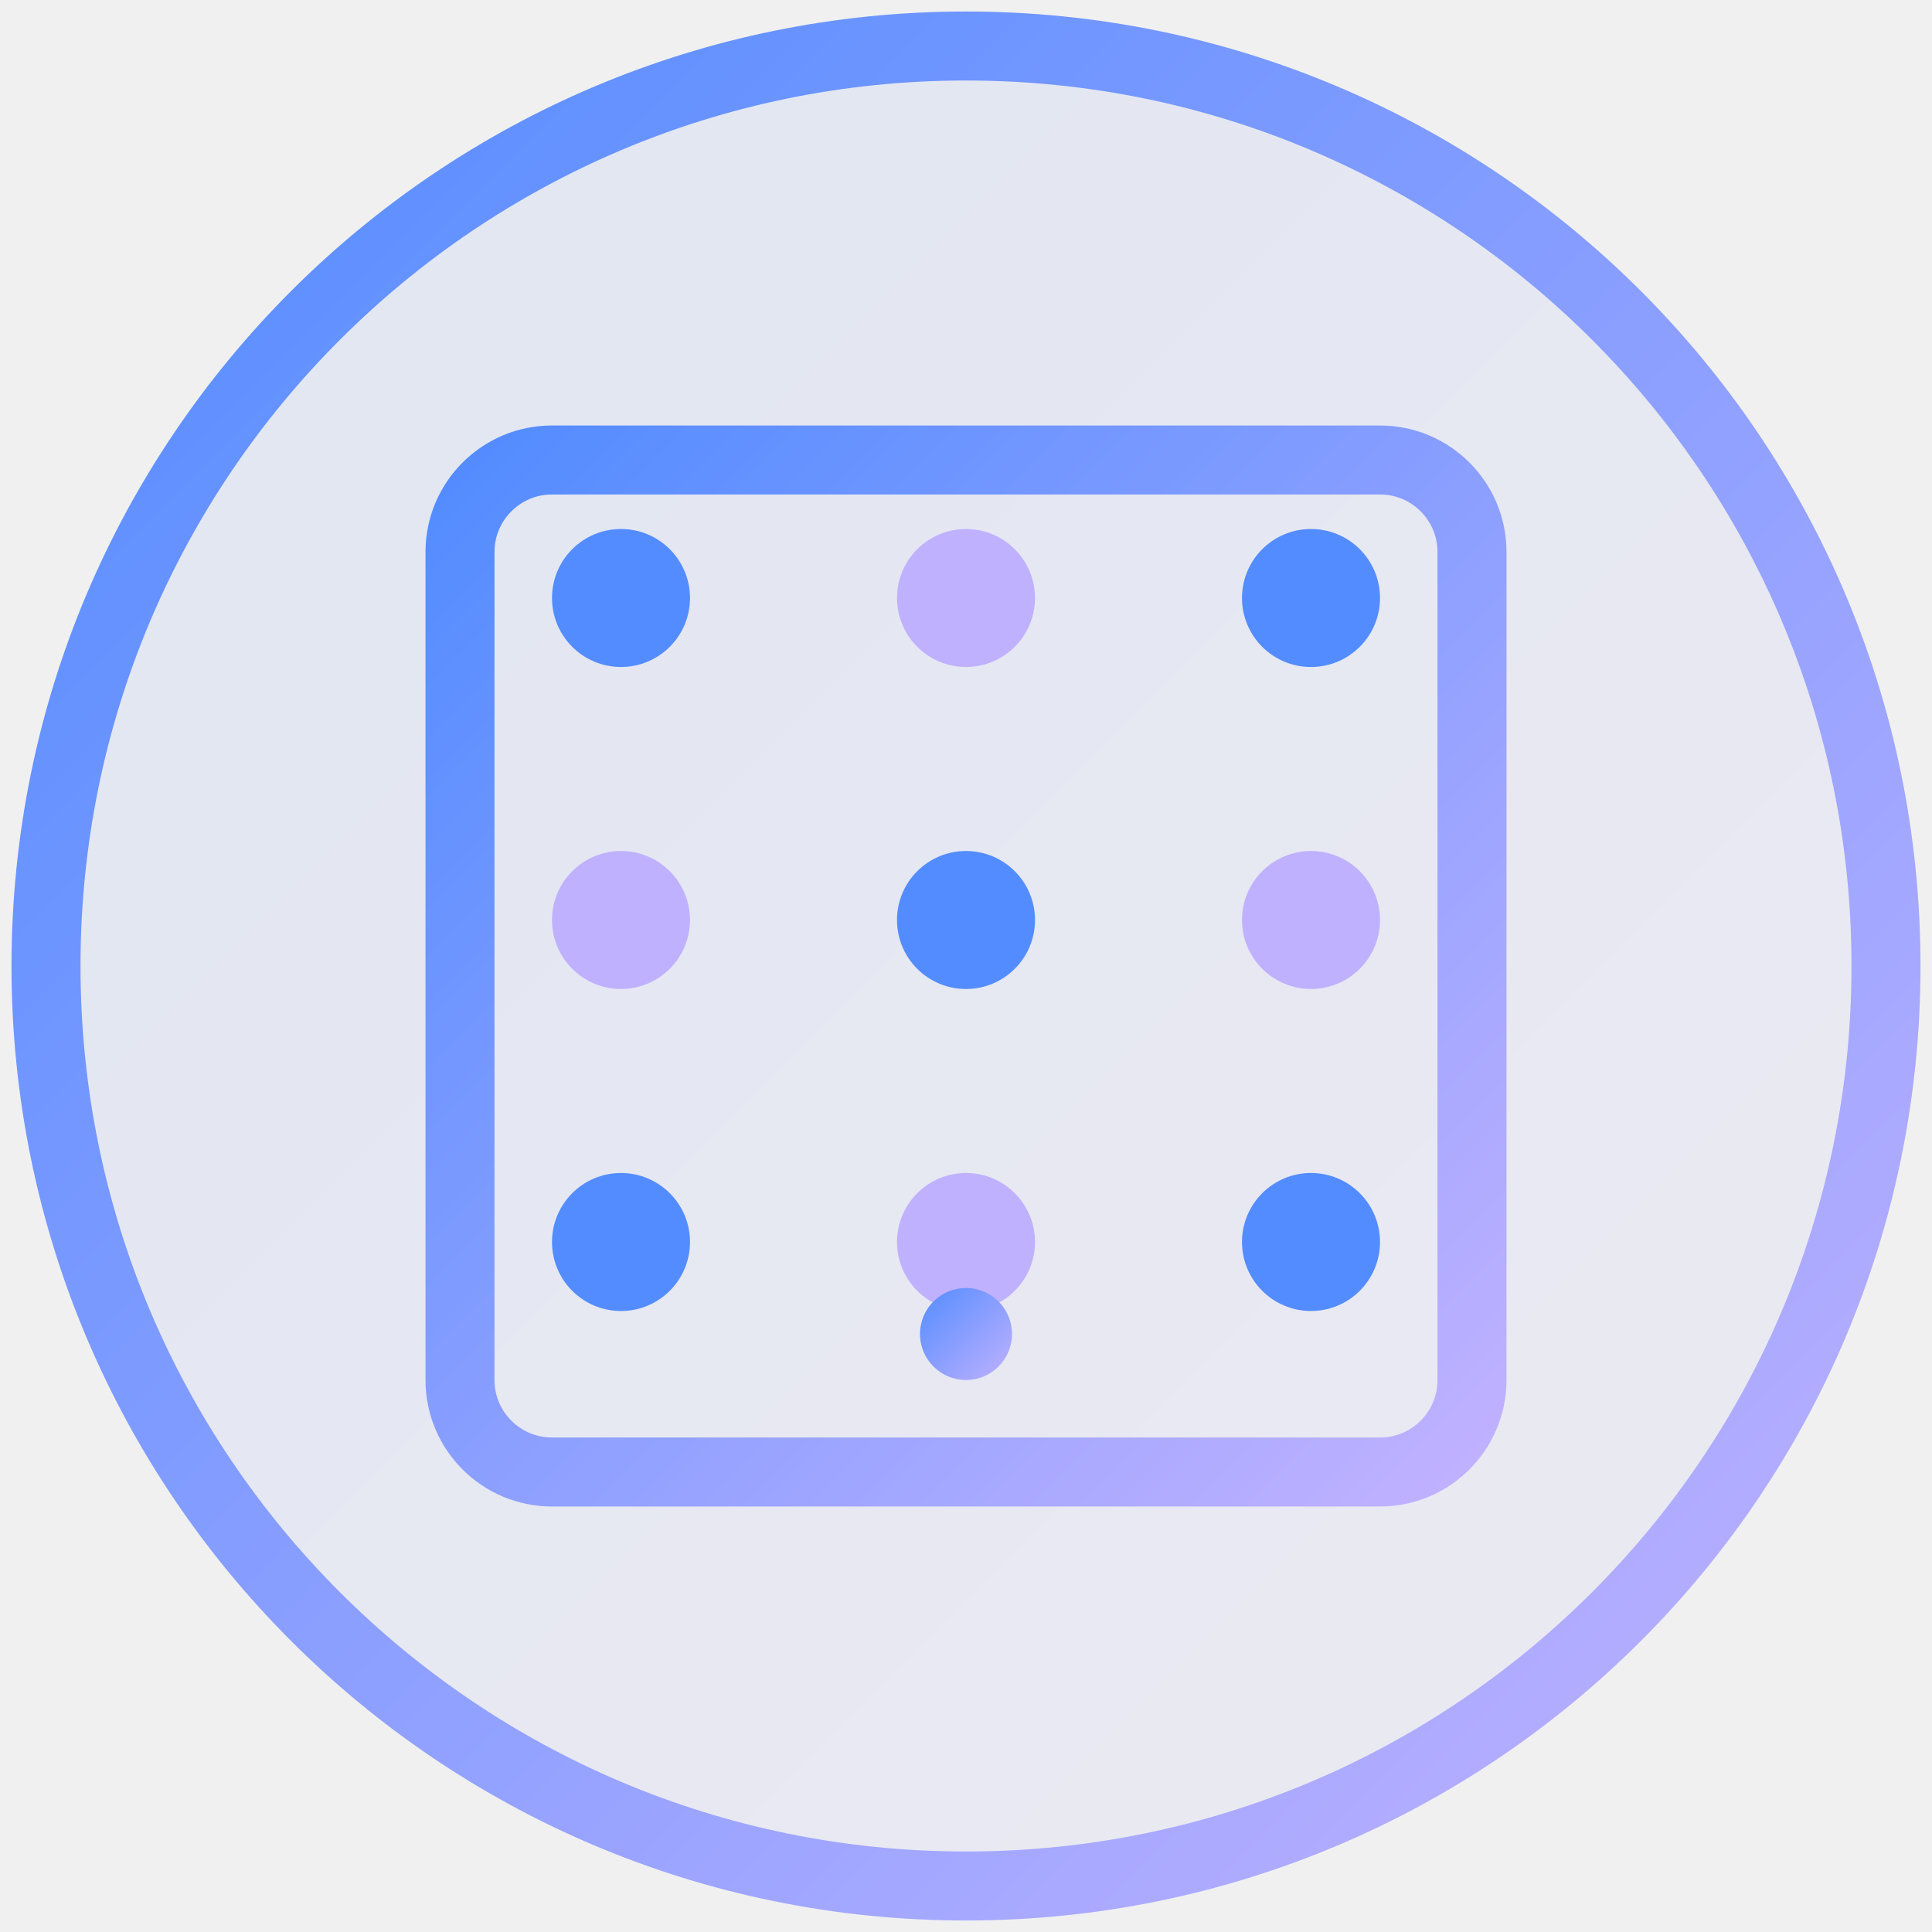
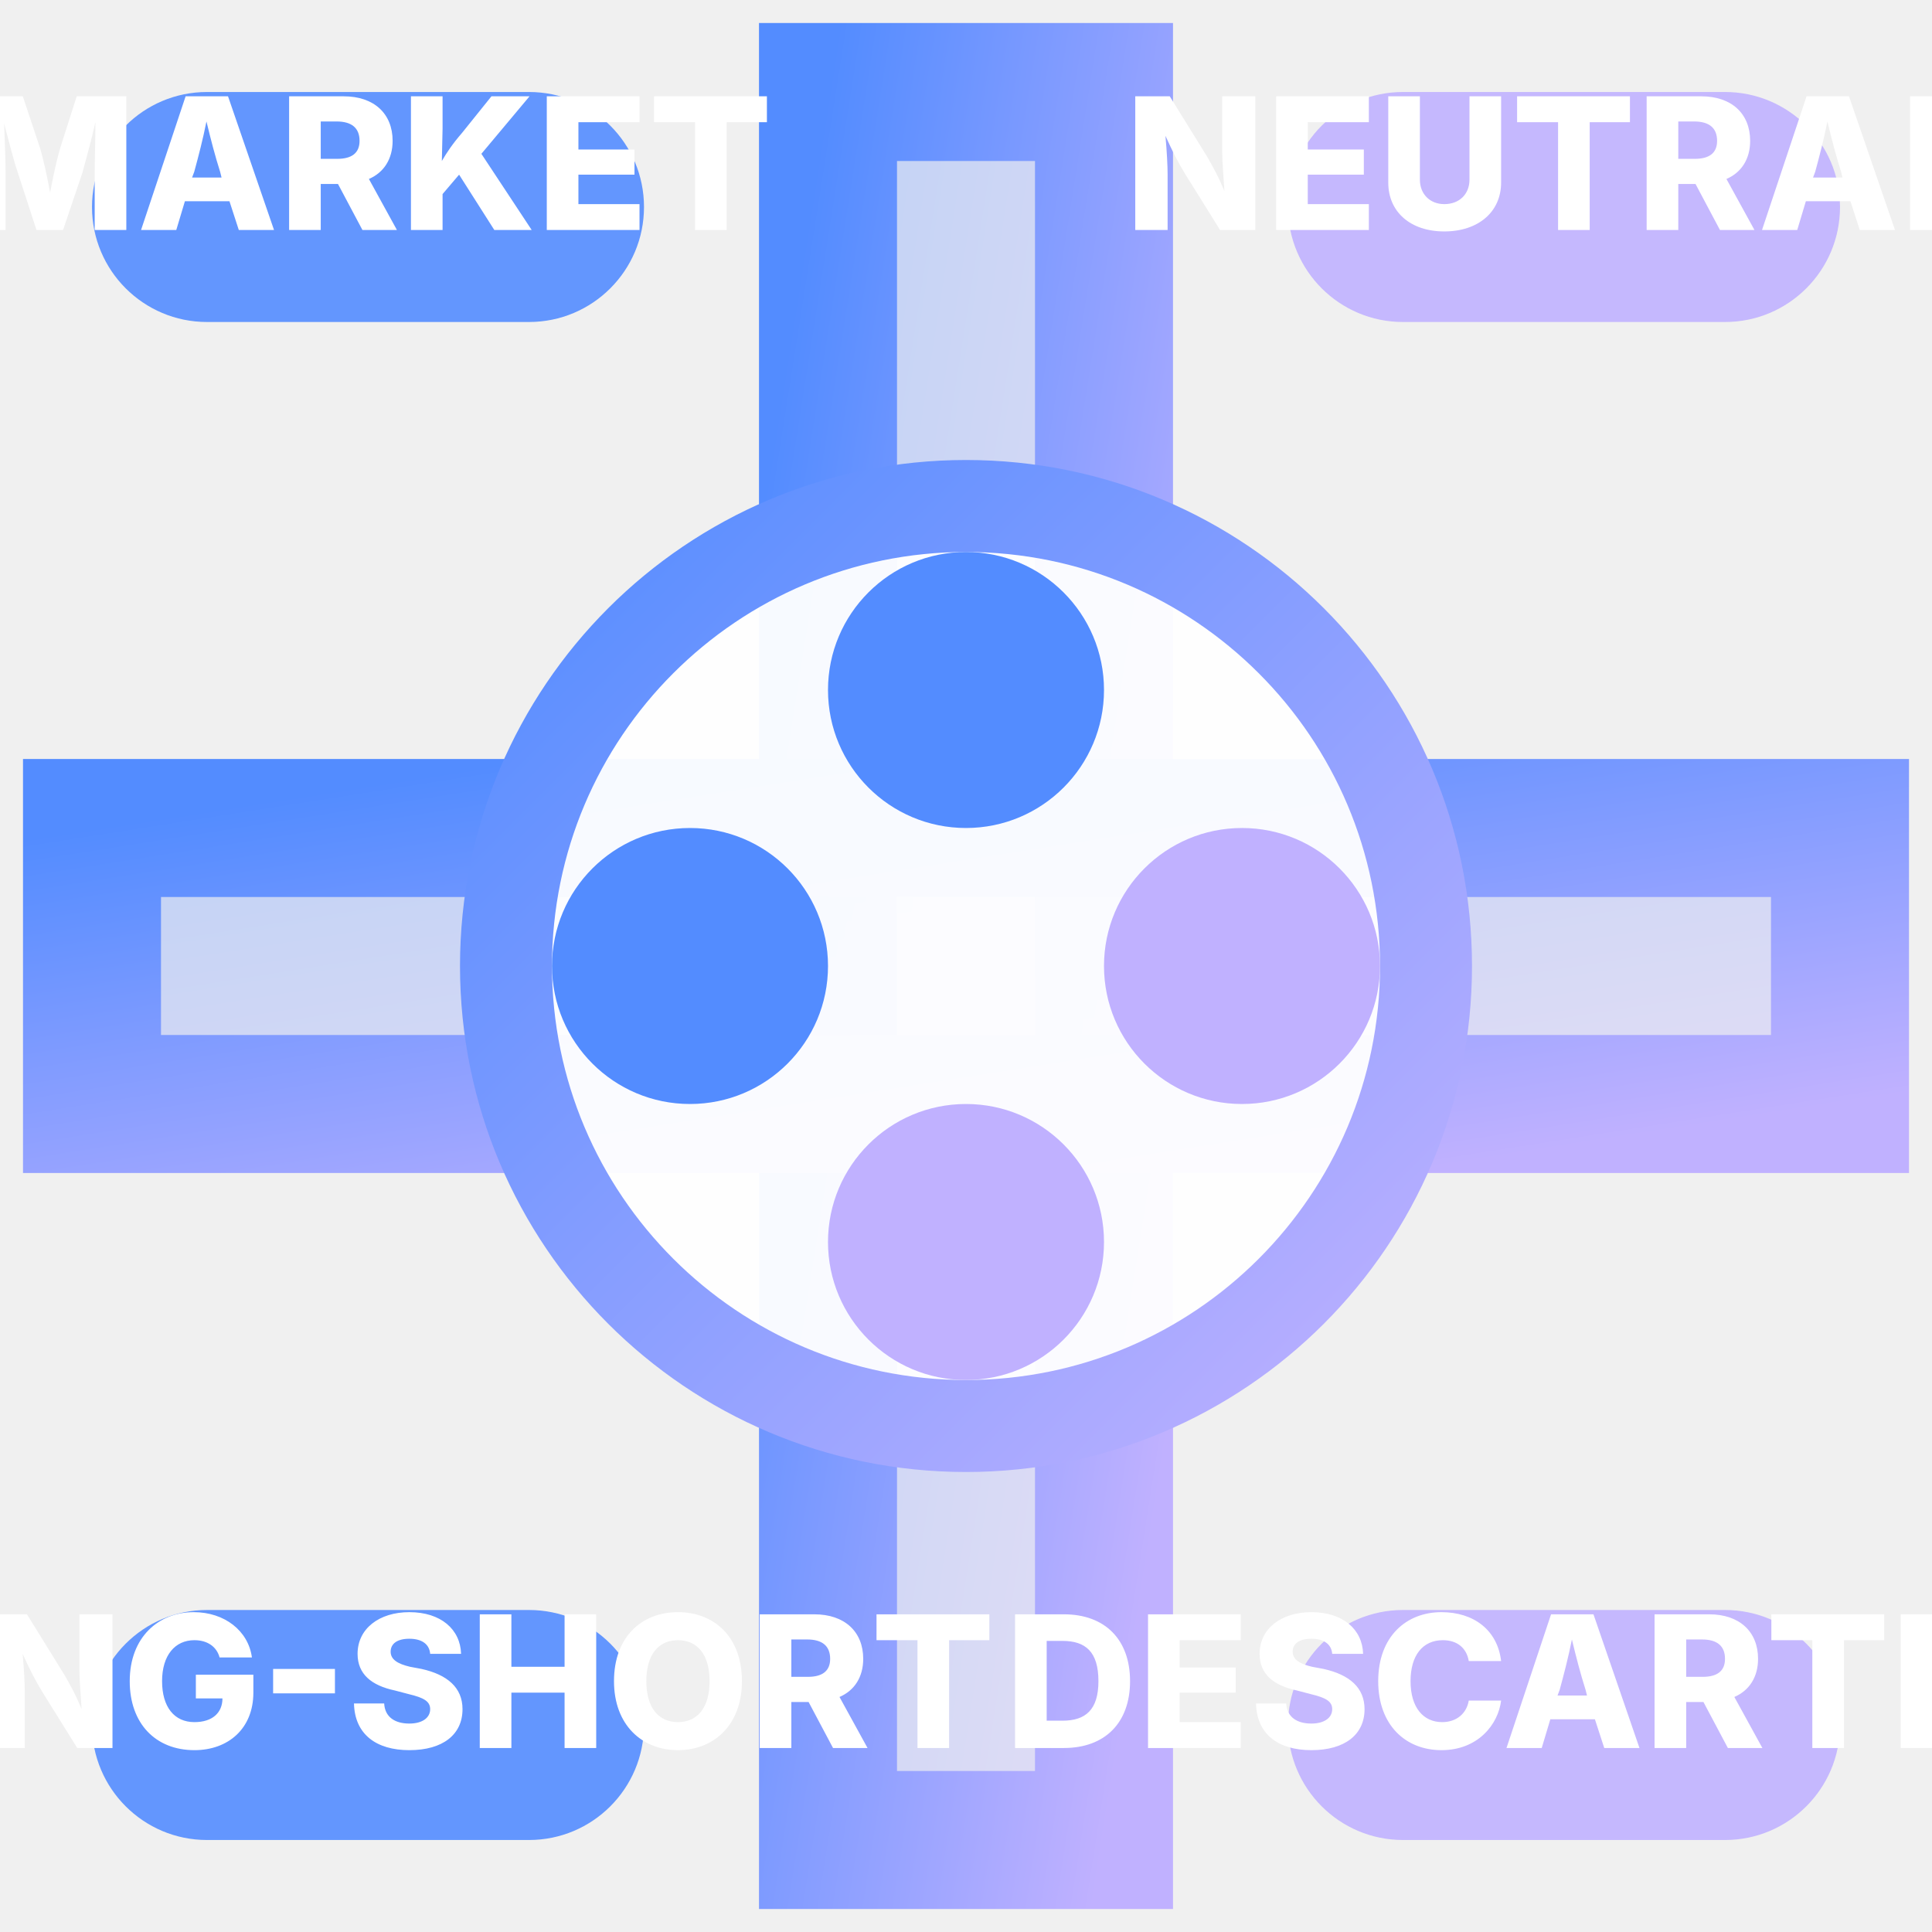
<svg xmlns="http://www.w3.org/2000/svg" width="42" height="42" viewBox="0 0 42 42" fill="none">
  <defs>
    <linearGradient id="descartesGradient" x1="0%" y1="0%" x2="100%" y2="100%">
-       <stop offset="0%" style="stop-color:#538CFF;stop-opacity:0.1" />
-       <stop offset="100%" style="stop-color:#C0B1FF;stop-opacity:0.1" />
+       <stop offset="0%" style="stop-color:#538CFF;stop-opacity:0.3" />
+       <stop offset="100%" style="stop-color:#C0B1FF;stop-opacity:0.3" />
    </linearGradient>
    <linearGradient id="descartesStroke" x1="0%" y1="0%" x2="100%" y2="100%">
      <stop offset="0%" style="stop-color:#538CFF" />
      <stop offset="100%" style="stop-color:#C0B1FF" />
    </linearGradient>
+     <filter id="descartesGlow">
+       <feGaussianBlur stdDeviation="3" result="coloredBlur" />
+       <feMerge>
+         <feMergeNode in="coloredBlur" />
+         <feMergeNode in="SourceGraphic" />
+       </feMerge>
+     </filter>
  </defs>
-   <circle cx="21" cy="21" r="20" fill="url(#descartesGradient)" stroke="url(#descartesStroke)" stroke-width="1.5" />
-   <g transform="translate(8, 8)">
-     <rect x="2" y="2" width="22" height="22" rx="2" stroke="url(#descartesStroke)" stroke-width="1.5" fill="none" />
-     <line x1="9" y1="2" x2="9" y2="24" stroke="url(#descartesStroke)" stroke-width="1.5" />
-     <line x1="17" y1="2" x2="17" y2="24" stroke="url(#descartesStroke)" stroke-width="1.5" />
-     <line x1="2" y1="8" x2="24" y2="8" stroke="url(#descartesStroke)" stroke-width="1.5" />
-     <line x1="2" y1="16" x2="24" y2="16" stroke="url(#descartesStroke)" stroke-width="1.5" />
-     <circle cx="5.5" cy="5" r="1.5" fill="#538CFF" />
-     <circle cx="13" cy="5" r="1.5" fill="#C0B1FF" />
-     <circle cx="20.5" cy="5" r="1.5" fill="#538CFF" />
-     <circle cx="5.5" cy="12" r="1.5" fill="#C0B1FF" />
-     <circle cx="13" cy="12" r="1.5" fill="#538CFF" />
-     <circle cx="20.5" cy="12" r="1.5" fill="#C0B1FF" />
-     <circle cx="5.5" cy="19" r="1.5" fill="#538CFF" />
-     <circle cx="13" cy="19" r="1.5" fill="#C0B1FF" />
-     <circle cx="20.5" cy="19" r="1.5" fill="#538CFF" />
-     <path d="M11 21 L15 21" stroke="url(#descartesStroke)" stroke-width="2" stroke-linecap="round" />
-     <circle cx="13" cy="21" r="1" fill="url(#descartesStroke)" />
-   </g>
+   <rect x="18" y="2" width="6" height="38" fill="url(#descartesGradient)" stroke="url(#descartesStroke)" stroke-width="3" />
+   <rect x="2" y="18" width="38" height="6" fill="url(#descartesGradient)" stroke="url(#descartesStroke)" stroke-width="3" />
+   <circle cx="21" cy="21" r="10" fill="rgba(255,255,255,0.95)" stroke="url(#descartesStroke)" stroke-width="2" />
+   <line x1="11" y1="21" x2="31" y2="21" stroke="url(#descartesStroke)" stroke-width="3" stroke-linecap="round" />
+   <line x1="21" y1="11" x2="21" y2="31" stroke="url(#descartesStroke)" stroke-width="3" stroke-linecap="round" />
+   <circle cx="15" cy="21" r="3" fill="#538CFF" />
+   <circle cx="27" cy="21" r="3" fill="#C0B1FF" />
+   <circle cx="21" cy="15" r="3" fill="#538CFF" />
+   <circle cx="21" cy="27" r="3" fill="#C0B1FF" />
+   <rect x="2" y="2" width="12" height="5" rx="2.5" fill="#538CFF" opacity="0.9" />
+   <text x="8" y="5" font-family="Inter, sans-serif" font-size="4" font-weight="800" fill="white" text-anchor="middle">MARKET</text>
+   <rect x="28" y="2" width="12" height="5" rx="2.5" fill="#C0B1FF" opacity="0.9" />
+   <text x="34" y="5" font-family="Inter, sans-serif" font-size="4" font-weight="800" fill="white" text-anchor="middle">NEUTRAL</text>
+   <rect x="2" y="35" width="12" height="5" rx="2.5" fill="#538CFF" opacity="0.9" />
+   <text x="8" y="38" font-family="Inter, sans-serif" font-size="4" font-weight="800" fill="white" text-anchor="middle">LONG-SHORT</text>
+   <rect x="28" y="35" width="12" height="5" rx="2.5" fill="#C0B1FF" opacity="0.9" />
+   <text x="34" y="38" font-family="Inter, sans-serif" font-size="4" font-weight="800" fill="white" text-anchor="middle">DESCARTES</text>
</svg>
